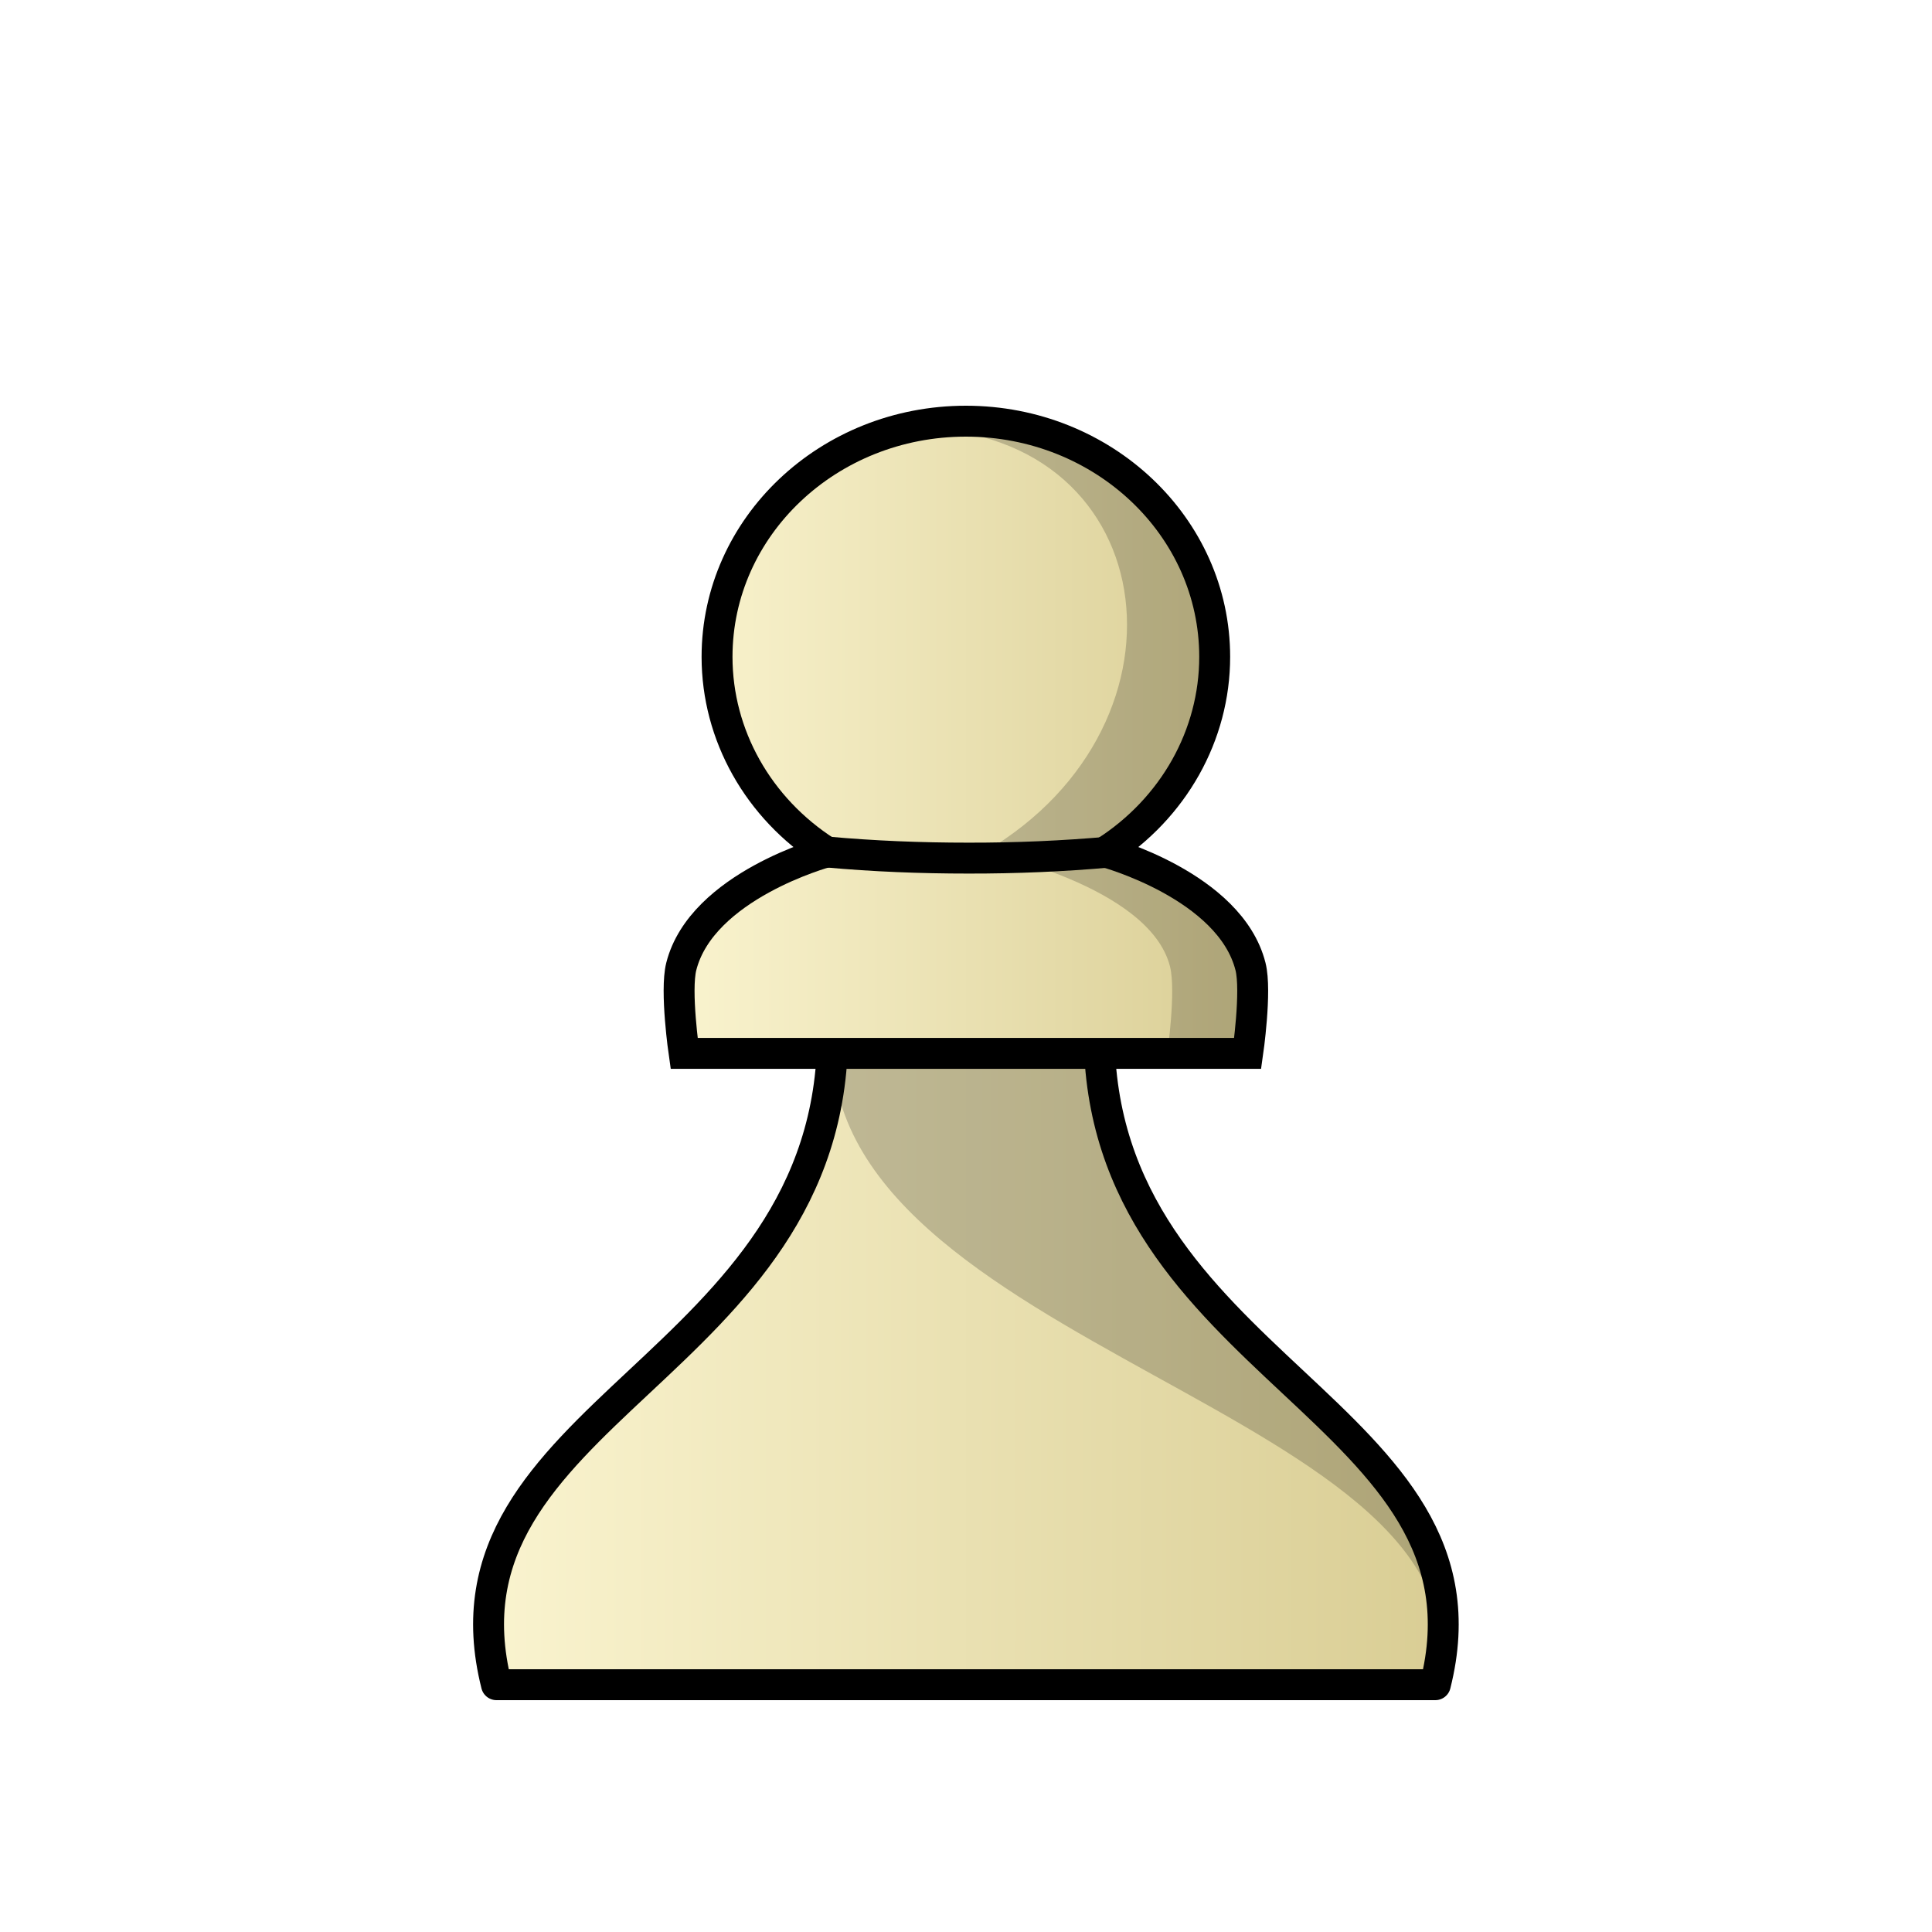
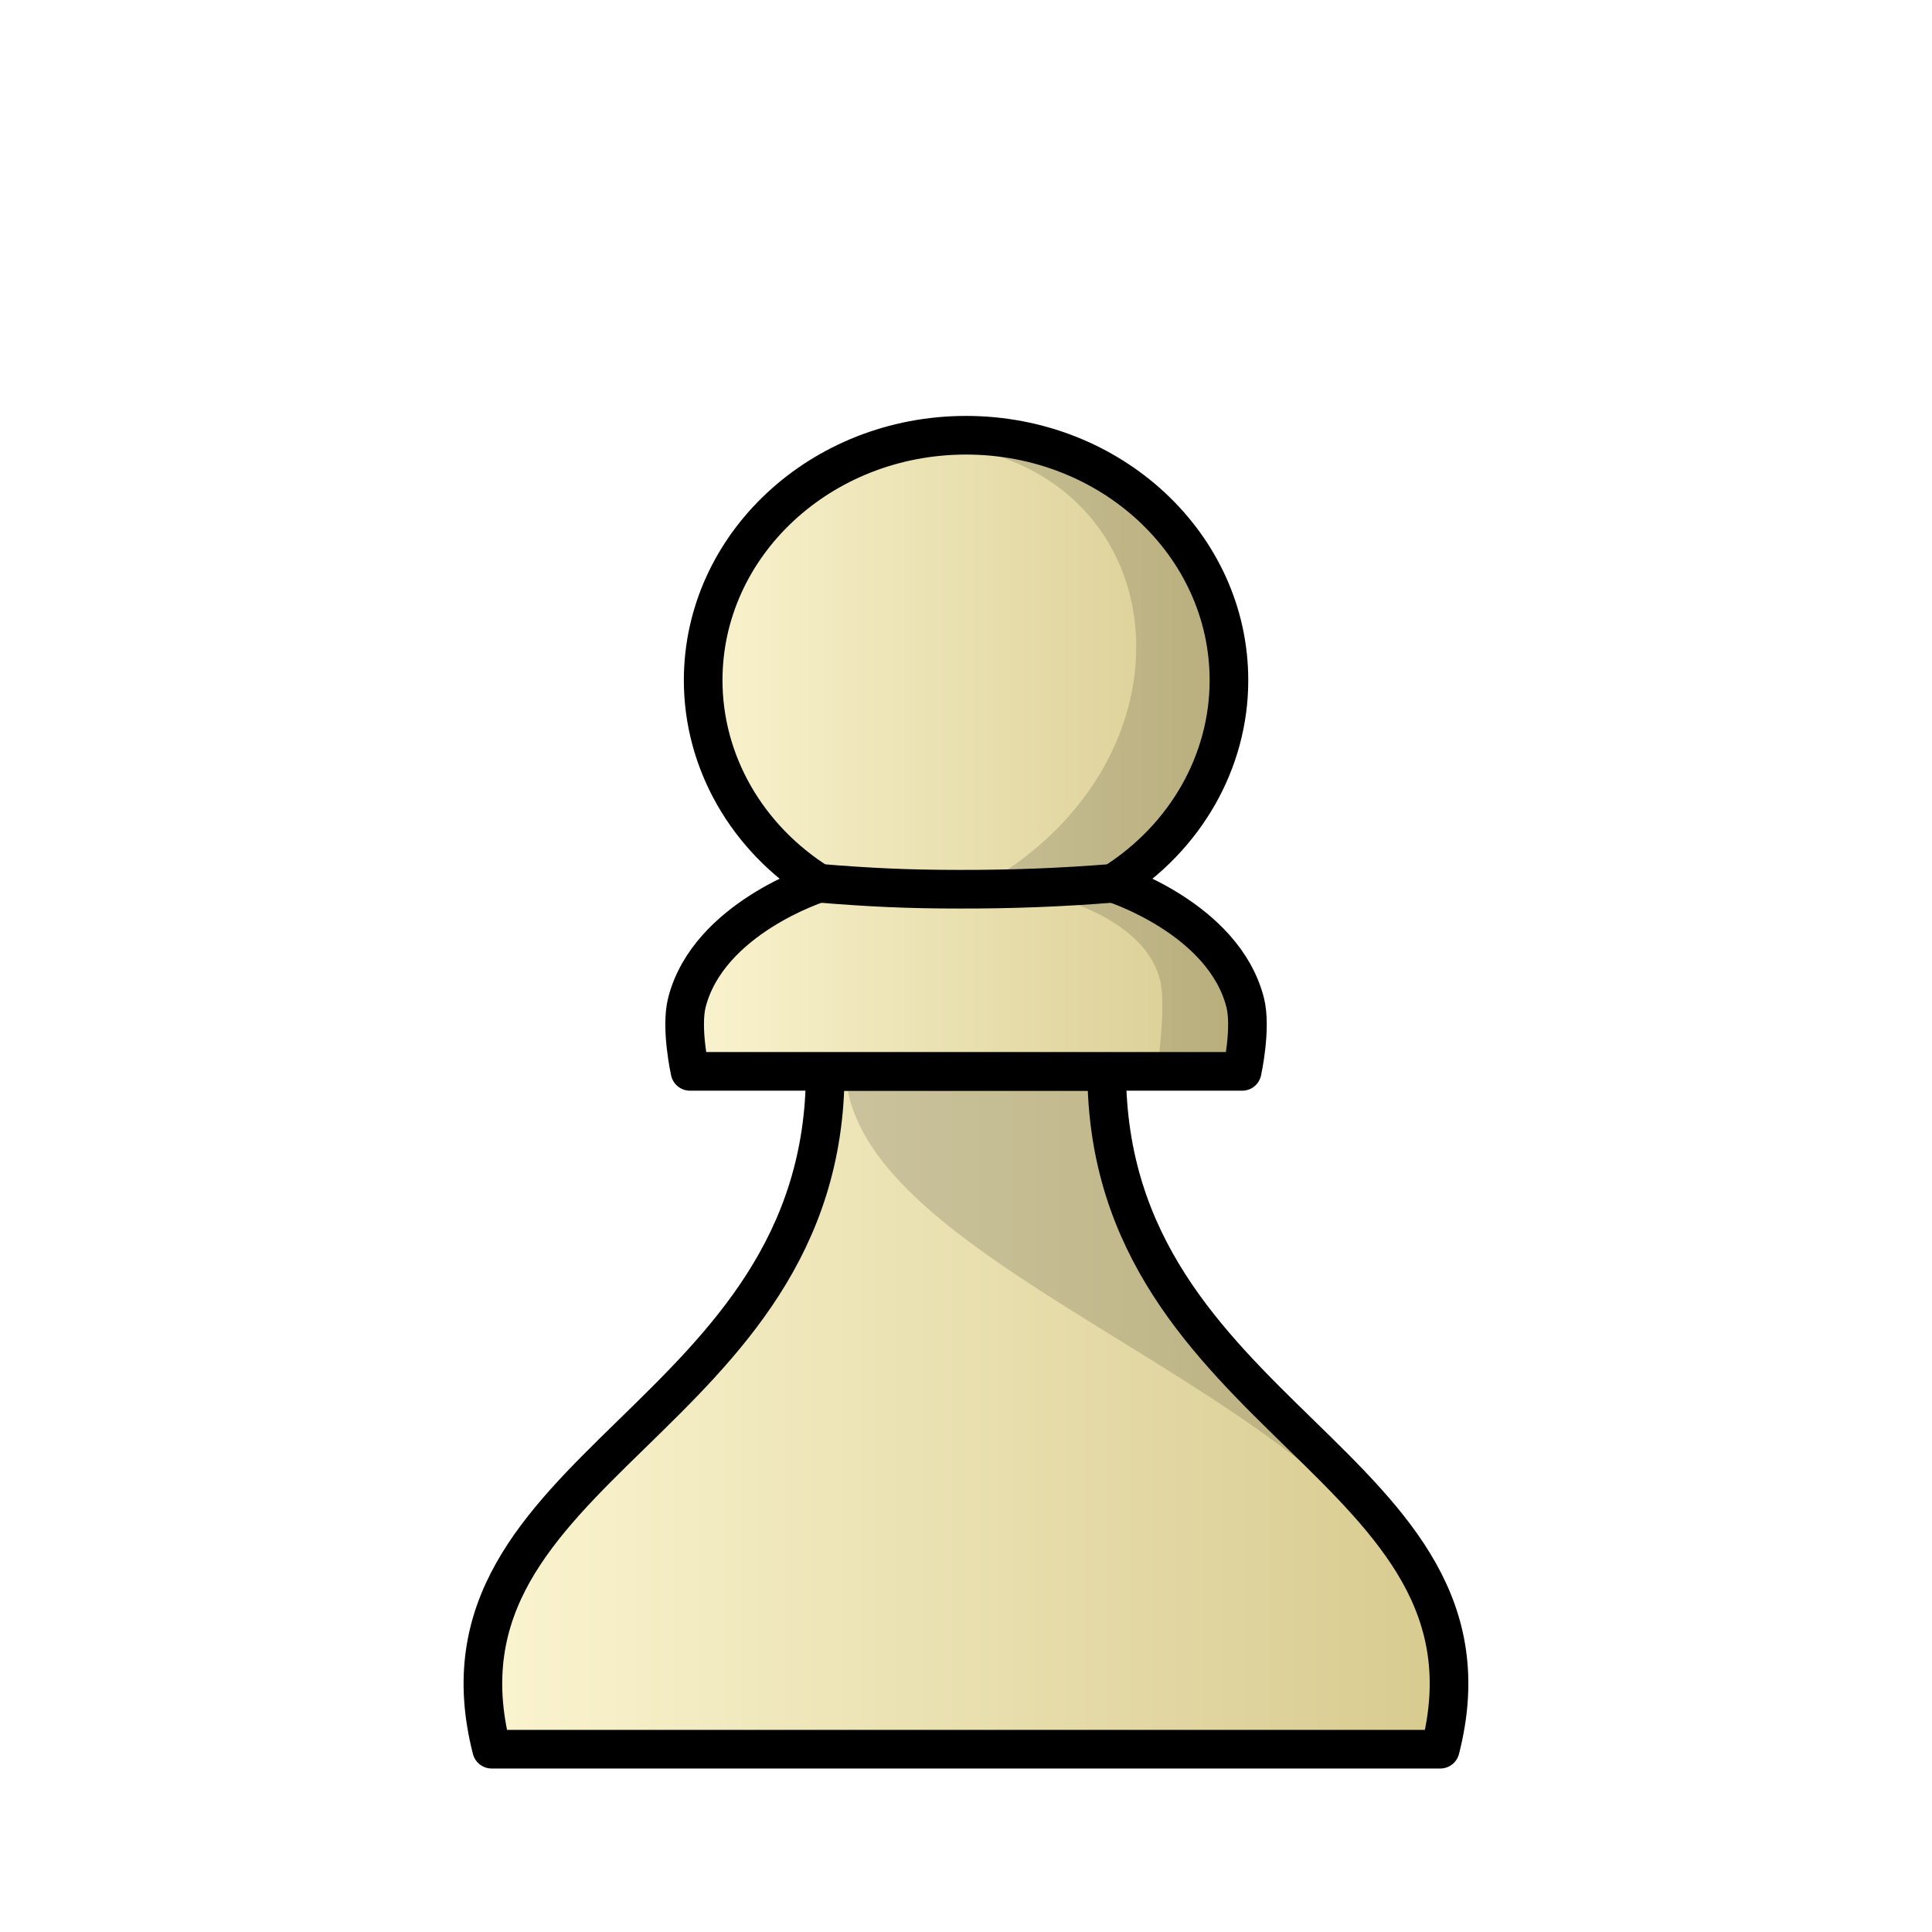
<svg xmlns="http://www.w3.org/2000/svg" xmlns:xlink="http://www.w3.org/1999/xlink" width="50mm" height="50mm" clip-rule="evenodd" fill-rule="evenodd" image-rendering="optimizeQuality" shape-rendering="geometricPrecision" text-rendering="geometricPrecision" viewBox="0 0 50 50">
  <defs>
+     <linearGradient id="b" x1="-394.89" x2="-369.86" y1="69.058" y2="69.058" gradientTransform="translate(421.95 -35.191) scale(1.0381)" gradientUnits="userSpaceOnUse" xlink:href="#a" />
    <linearGradient id="a">
      <stop stop-color="#fbf5d1" offset="0" />
-       <stop stop-color="#d8cc92" offset="1" />
+       <stop stop-color="#d7ca8e" offset="1" />
    </linearGradient>
-     <linearGradient id="b" x1="-395.88" x2="-368.87" y1="69.058" y2="69.058" gradientTransform="matrix(.98261 0 0 .99826 400.72 -33.772)" gradientUnits="userSpaceOnUse" xlink:href="#a" />
-     <linearGradient id="c" x1="-388.65" x2="-372.34" y1="4.609" y2="4.609" gradientTransform="matrix(.9842 0 0 1.0447 399.48 14.278)" gradientUnits="userSpaceOnUse" xlink:href="#a" />
+     <linearGradient id="c" x1="-390.48" x2="-375.7" y1="47.695" y2="47.695" gradientTransform="matrix(1.0517 0 0 1.0868 427.92 -32.34)" gradientUnits="userSpaceOnUse" xlink:href="#a" />
  </defs>
-   <path d="M21.549 26.733c0 8.692-10.487 9.79-8.7 16.867h24.297c1.787-7.077-8.7-8.175-8.7-16.867h-3.449z" fill="url(#b)" stroke-linejoin="round" stroke-width=".8" stroke="#000" />
-   <path d="M21.549 26.733c-.465 8.186 17.383 9.79 15.597 16.867 2.073-6.4-9.223-9.033-8.7-16.867z" opacity=".2" />
-   <path d="M24.997 10.9c-3.557 0-6.44 2.73-6.44 6.099 0 2.024 1.063 3.917 2.834 5.05 0 0-3.232.872-3.76 2.965-.16.635.074 2.247.074 2.247H32.29s.234-1.612.073-2.247c-.528-2.093-3.76-2.965-3.76-2.965 1.771-1.134 2.833-3.026 2.833-5.05 0-3.369-2.883-6.099-6.44-6.099z" fill="url(#c)" stroke-width=".8" stroke="#000" />
-   <path d="M24.997 10.9c-.539 0-1.062.063-1.562.181 6.653-.122 7.753 7.627 2.044 10.968 0 0 4.273.872 4.801 2.965.16.635-.073 2.272-.073 2.272h2.083s.234-1.637.074-2.272c-.529-2.093-3.76-2.965-3.76-2.965 1.77-1.134 2.833-3.026 2.833-5.05 0-3.369-2.883-6.099-6.44-6.099z" opacity=".2" />
-   <path d="M28.73 22.049c-1.218.11-2.44.161-3.67.159-1.228 0-2.45-.048-3.669-.159" fill="none" stroke-width=".8" stroke="#000" />
+   <path d="M21.357 27.729c0 9.04-10.519 10.181-8.633 17.54h24.55c1.888-7.36-8.632-8.501-8.632-17.54h-3.643z" fill="url(#b)" stroke="#000" stroke-linejoin="round" />
+   <path d="M21.883 27.729c.228 6.037 17.573 9.172 15.392 17.54 1.262-7.878-10.141-9.947-8.633-17.54z" opacity=".15" />
+   <path d="M25.001 11.264c-3.757 0-6.803 2.84-6.803 6.342 0 2.105 1.122 4.073 2.993 5.252 0 0-2.855.906-3.413 3.083-.17.66.079 1.786.079 1.786h14.29s.247-1.126.077-1.786c-.558-2.177-3.412-3.083-3.412-3.083 1.87-1.179 2.993-3.147 2.993-5.252 0-3.503-3.046-6.342-6.803-6.342z" fill="url(#c)" stroke="#000" stroke-linejoin="round" />
+   <path d="M25.001 11.264c-.57 0-1.122.066-1.65.189 7.029-.128 8.19 7.93 2.159 11.405 0 0 3.954.33 4.512 2.506.17.66-.078 2.363-.078 2.363h2.202s.247-1.703.077-2.363c-.558-2.177-3.412-2.506-3.412-2.506 1.871-1.18 2.993-3.147 2.993-5.253 0-3.502-3.045-6.341-6.802-6.342z" opacity=".15" />
+   <path d="M28.811 22.858c-1.32.108-2.647.158-3.98.155-1.332 0-2.32-.047-3.641-.155" fill="none" stroke="#000" />
</svg>
